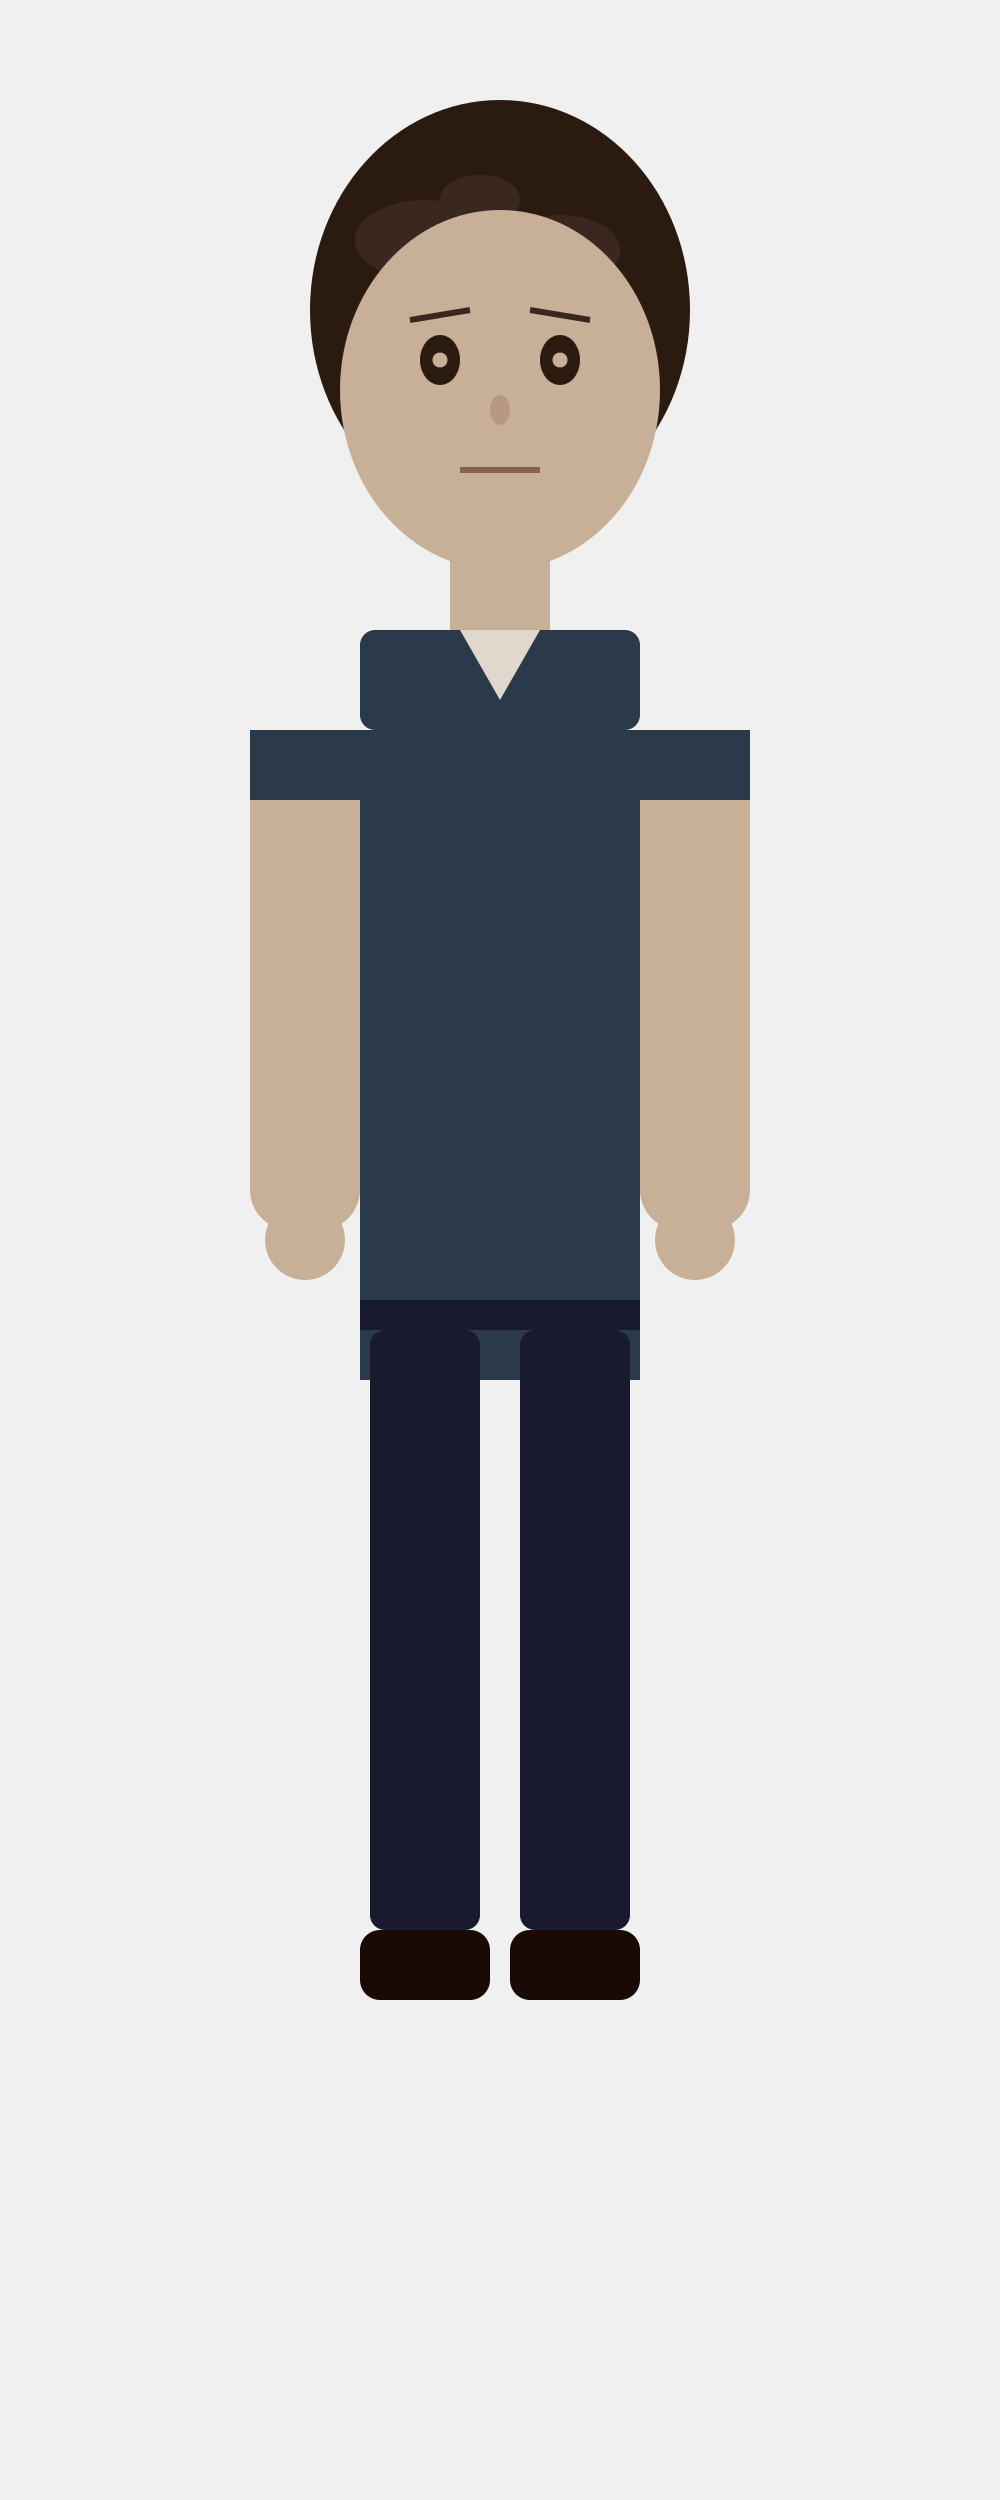
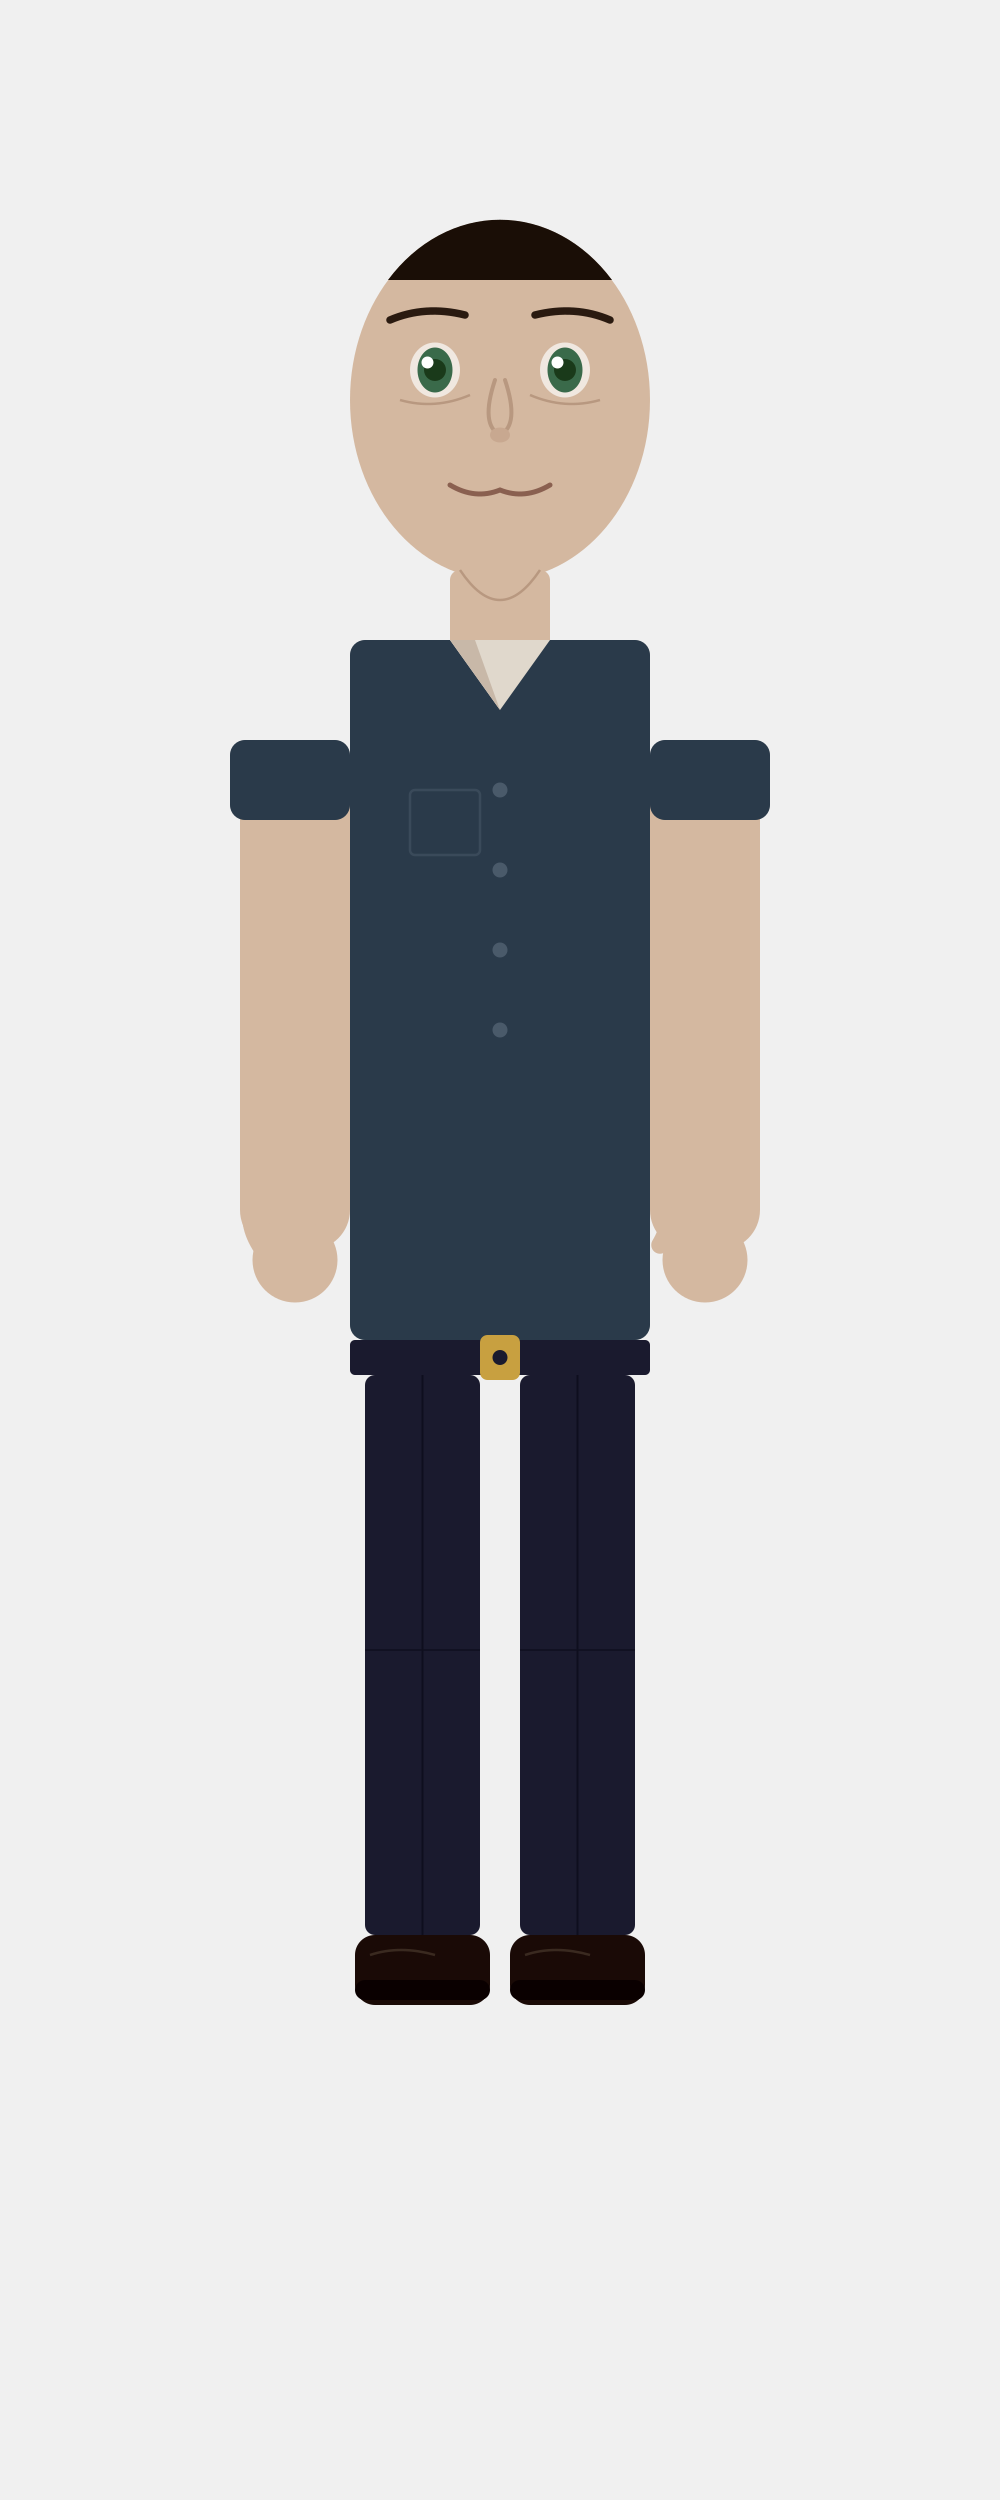
<svg xmlns="http://www.w3.org/2000/svg" viewBox="0 0 200 500">
  <rect width="200" height="500" fill="transparent" />
-   <ellipse cx="100" cy="62" rx="38" ry="42" fill="#2a1a10" />
-   <ellipse cx="85" cy="48" rx="14" ry="8" fill="#3a2820" />
-   <ellipse cx="112" cy="50" rx="12" ry="7" fill="#3a2820" />
-   <ellipse cx="96" cy="40" rx="8" ry="5" fill="#3a2820" />
-   <ellipse cx="100" cy="78" rx="32" ry="36" fill="#c8b098" />
-   <ellipse cx="88" cy="72" rx="4" ry="5" fill="#2a1a10" />
-   <ellipse cx="112" cy="72" rx="4" ry="5" fill="#2a1a10" />
-   <circle cx="88" cy="72" r="1.5" fill="#c8b098" />
-   <circle cx="112" cy="72" r="1.5" fill="#c8b098" />
-   <line x1="82" y1="64" x2="94" y2="62" stroke="#3a2820" stroke-width="1.2" />
-   <line x1="118" y1="64" x2="106" y2="62" stroke="#3a2820" stroke-width="1.2" />
-   <ellipse cx="100" cy="82" rx="2" ry="3" fill="#b89880" />
-   <line x1="92" y1="94" x2="108" y2="94" stroke="#8a6050" stroke-width="1.2" />
-   <rect x="90" y="112" width="20" height="16" fill="#c8b098" />
-   <rect x="72" y="126" width="56" height="20" rx="3" fill="#2a3a4a" />
-   <rect x="72" y="146" width="56" height="130" fill="#2a3a4a" />
-   <polygon points="92,126 100,140 108,126" fill="#e0d8cc" />
-   <rect x="72" y="260" width="56" height="6" fill="#1a1a2e" />
-   <rect x="74" y="266" width="22" height="120" rx="3" fill="#1a1a2e" />
-   <rect x="104" y="266" width="22" height="120" rx="3" fill="#1a1a2e" />
-   <rect x="72" y="386" width="26" height="14" rx="4" fill="#1a0a06" />
-   <rect x="102" y="386" width="26" height="14" rx="4" fill="#1a0a06" />
-   <rect x="50" y="146" width="22" height="100" rx="8" fill="#c8b098" />
-   <rect x="128" y="146" width="22" height="100" rx="8" fill="#c8b098" />
-   <rect x="50" y="146" width="22" height="14" fill="#2a3a4a" />
-   <rect x="128" y="146" width="22" height="14" fill="#2a3a4a" />
-   <circle cx="61" cy="248" r="8" fill="#c8b098" />
-   <circle cx="139" cy="248" r="8" fill="#c8b098" />
+   <ellipse cx="100" cy="80" rx="30" ry="36" fill="#d4b8a0" />
+   <path d="M 77.6,56 A 30,36 0 0,1 122.4,56 Z" fill="#1a0e06" />
+   <ellipse cx="87" cy="74" rx="5" ry="5.5" fill="#f0e8e0" />
+   <ellipse cx="87" cy="74" rx="3.5" ry="4.5" fill="#3a6a4a" />
+   <circle cx="87" cy="74" r="2.2" fill="#1a3a1a" />
+   <circle cx="85.5" cy="72.5" r="1.2" fill="#fff" />
+   <ellipse cx="113" cy="74" rx="5" ry="5.5" fill="#f0e8e0" />
+   <ellipse cx="113" cy="74" rx="3.5" ry="4.5" fill="#3a6a4a" />
+   <circle cx="113" cy="74" r="2.2" fill="#1a3a1a" />
+   <circle cx="111.5" cy="72.5" r="1.2" fill="#fff" />
+   <path d="M80,80 Q87,82 94,79" fill="none" stroke="#b89880" stroke-width="0.5" />
+   <path d="M106,79 Q113,82 120,80" fill="none" stroke="#b89880" stroke-width="0.5" />
+   <path d="M78,64 Q85,61 93,63" fill="none" stroke="#2a1a10" stroke-width="1.5" stroke-linecap="round" />
+   <path d="M107,63 Q115,61 122,64" fill="none" stroke="#2a1a10" stroke-width="1.5" stroke-linecap="round" />
+   <path d="M99,76 Q96,85 100,87 Q104,85 101,76" fill="none" stroke="#b89880" stroke-width="0.8" stroke-linecap="round" />
+   <ellipse cx="100" cy="87" rx="2" ry="1.5" fill="#c8a890" />
+   <path d="M90,97 Q95,100 100,98 Q105,100 110,97" fill="none" stroke="#8a6050" stroke-width="1" stroke-linecap="round" />
+   <rect x="90" y="114" width="20" height="16" rx="2" fill="#d4b8a0" />
+   <path d="M92,114 Q100,126 108,114" fill="none" stroke="#b89880" stroke-width="0.5" />
+   <rect x="70" y="128" width="60" height="140" rx="3" fill="#2a3a4a" />
+   <polygon points="90,128 100,142 110,128" fill="#e0d8cc" />
+   <polygon points="90,128 100,142 95,128" fill="#c8b8a8" />
+   <circle cx="100" cy="158" r="1.5" fill="#4a5a6a" />
+   <circle cx="100" cy="174" r="1.5" fill="#4a5a6a" />
+   <circle cx="100" cy="190" r="1.5" fill="#4a5a6a" />
+   <circle cx="100" cy="206" r="1.5" fill="#4a5a6a" />
+   <rect x="82" y="158" width="14" height="13" rx="1" fill="#2a3a4a" stroke="#3a4a5a" stroke-width="0.5" />
+   <rect x="70" y="268" width="60" height="7" rx="1" fill="#1a1a2e" />
+   <rect x="96" y="267" width="8" height="9" rx="1.5" fill="#c8a040" />
+   <circle cx="100" cy="271.5" r="1.5" fill="#1a1a2e" />
+   <rect x="73" y="275" width="23" height="112" rx="2" fill="#1a1a2e" />
+   <rect x="104" y="275" width="23" height="112" rx="2" fill="#1a1a2e" />
+   <line x1="84.5" y1="275" x2="84.5" y2="387" stroke="#0e0e1e" stroke-width="0.4" />
+   <line x1="115.5" y1="275" x2="115.5" y2="387" stroke="#0e0e1e" stroke-width="0.4" />
+   <line x1="73" y1="330" x2="96" y2="330" stroke="#0e0e1e" stroke-width="0.3" />
+   <line x1="104" y1="330" x2="127" y2="330" stroke="#0e0e1e" stroke-width="0.3" />
+   <rect x="71" y="387" width="27" height="14" rx="4" fill="#1a0a06" />
+   <rect x="102" y="387" width="27" height="14" rx="4" fill="#1a0a06" />
+   <rect x="71" y="396" width="27" height="4" rx="2" fill="#0a0000" />
+   <rect x="102" y="396" width="27" height="4" rx="2" fill="#0a0000" />
+   <path d="M74,391 Q80,389 87,391" fill="none" stroke="#3a2a20" stroke-width="0.5" />
+   <path d="M105,391 Q111,389 118,391" fill="none" stroke="#3a2a20" stroke-width="0.5" />
+   <rect x="48" y="148" width="22" height="102" rx="8" fill="#d4b8a0" />
+   <rect x="130" y="148" width="22" height="102" rx="8" fill="#d4b8a0" />
+   <rect x="46" y="148" width="24" height="16" rx="3" fill="#2a3a4a" />
+   <rect x="130" y="148" width="24" height="16" rx="3" fill="#2a3a4a" />
+   <circle cx="59" cy="252" r="8.5" fill="#d4b8a0" />
+   <circle cx="141" cy="252" r="8.5" fill="#d4b8a0" />
+   <path d="M52,249 Q49,244 51,240" fill="none" stroke="#d4b8a0" stroke-width="3.5" stroke-linecap="round" />
+   <path d="M56,248 Q55,242 57,238" fill="none" stroke="#d4b8a0" stroke-width="3.5" stroke-linecap="round" />
+   <path d="M61,248 Q62,242 63,238" fill="none" stroke="#d4b8a0" stroke-width="3" stroke-linecap="round" />
+   <path d="M132,249 Q135,244 133,240" fill="none" stroke="#d4b8a0" stroke-width="3.5" stroke-linecap="round" />
+   <path d="M136,248 Q137,242 135,238" fill="none" stroke="#d4b8a0" stroke-width="3.5" stroke-linecap="round" />
+   <path d="M141,248 Q140,242 139,238" fill="none" stroke="#d4b8a0" stroke-width="3" stroke-linecap="round" />
</svg>
